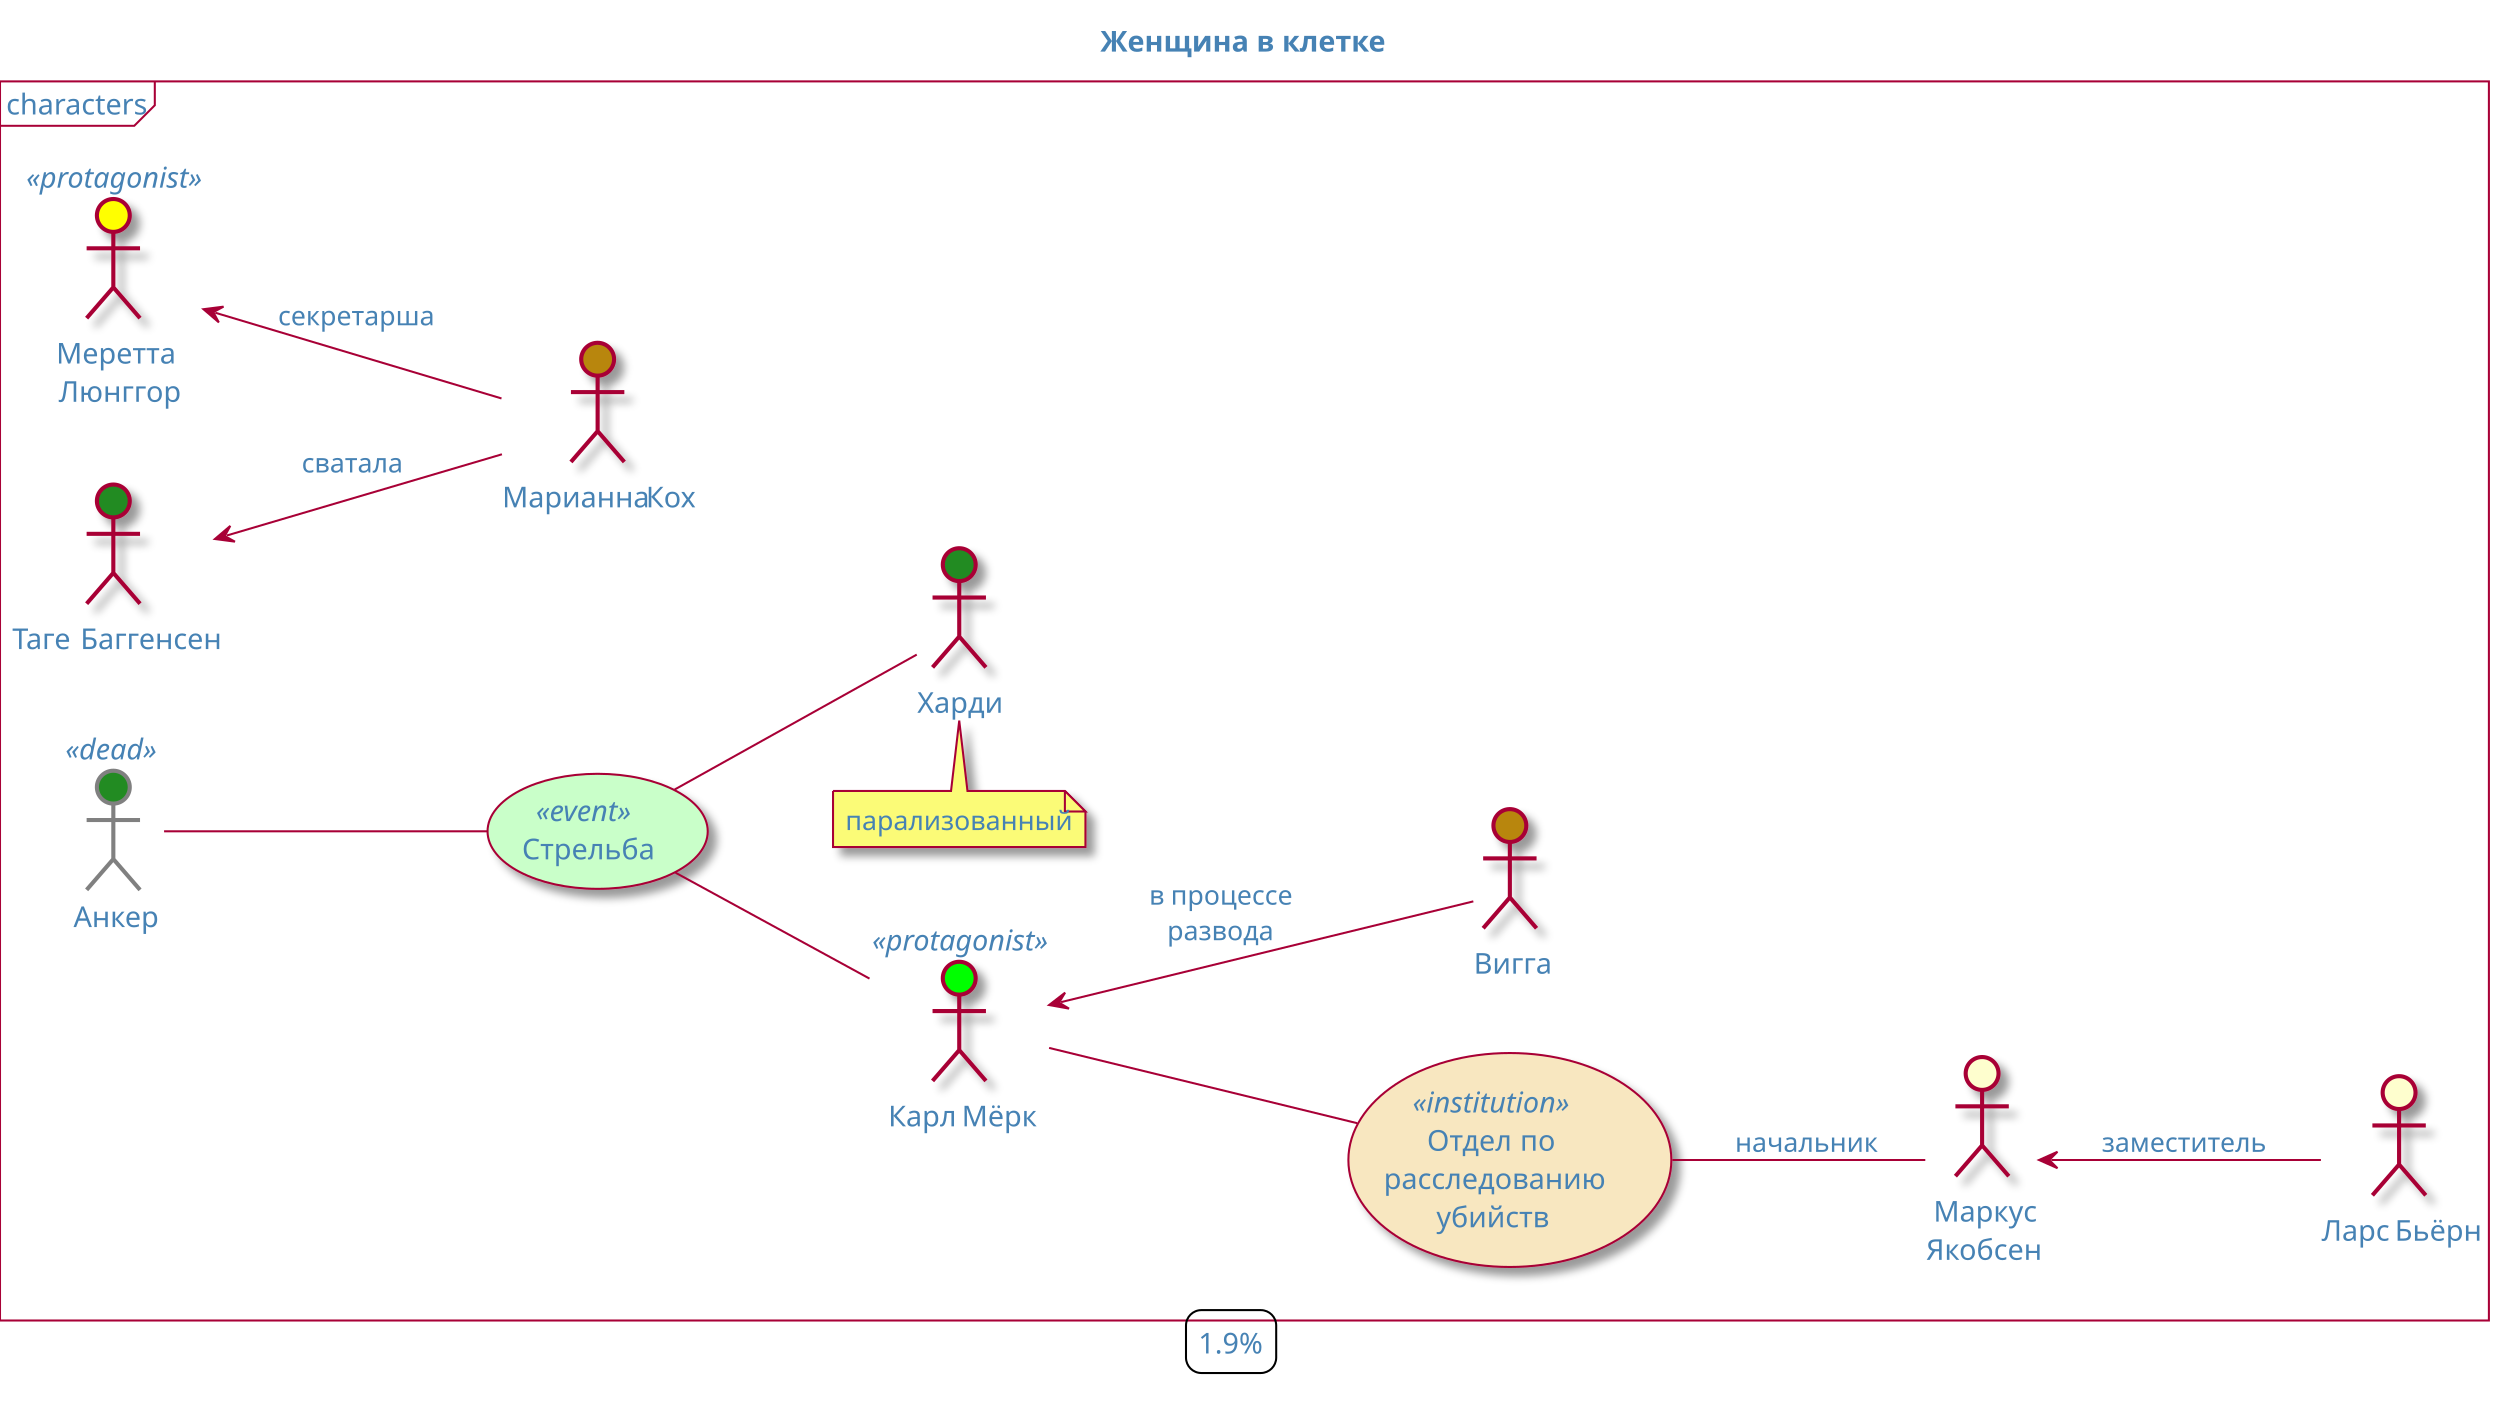
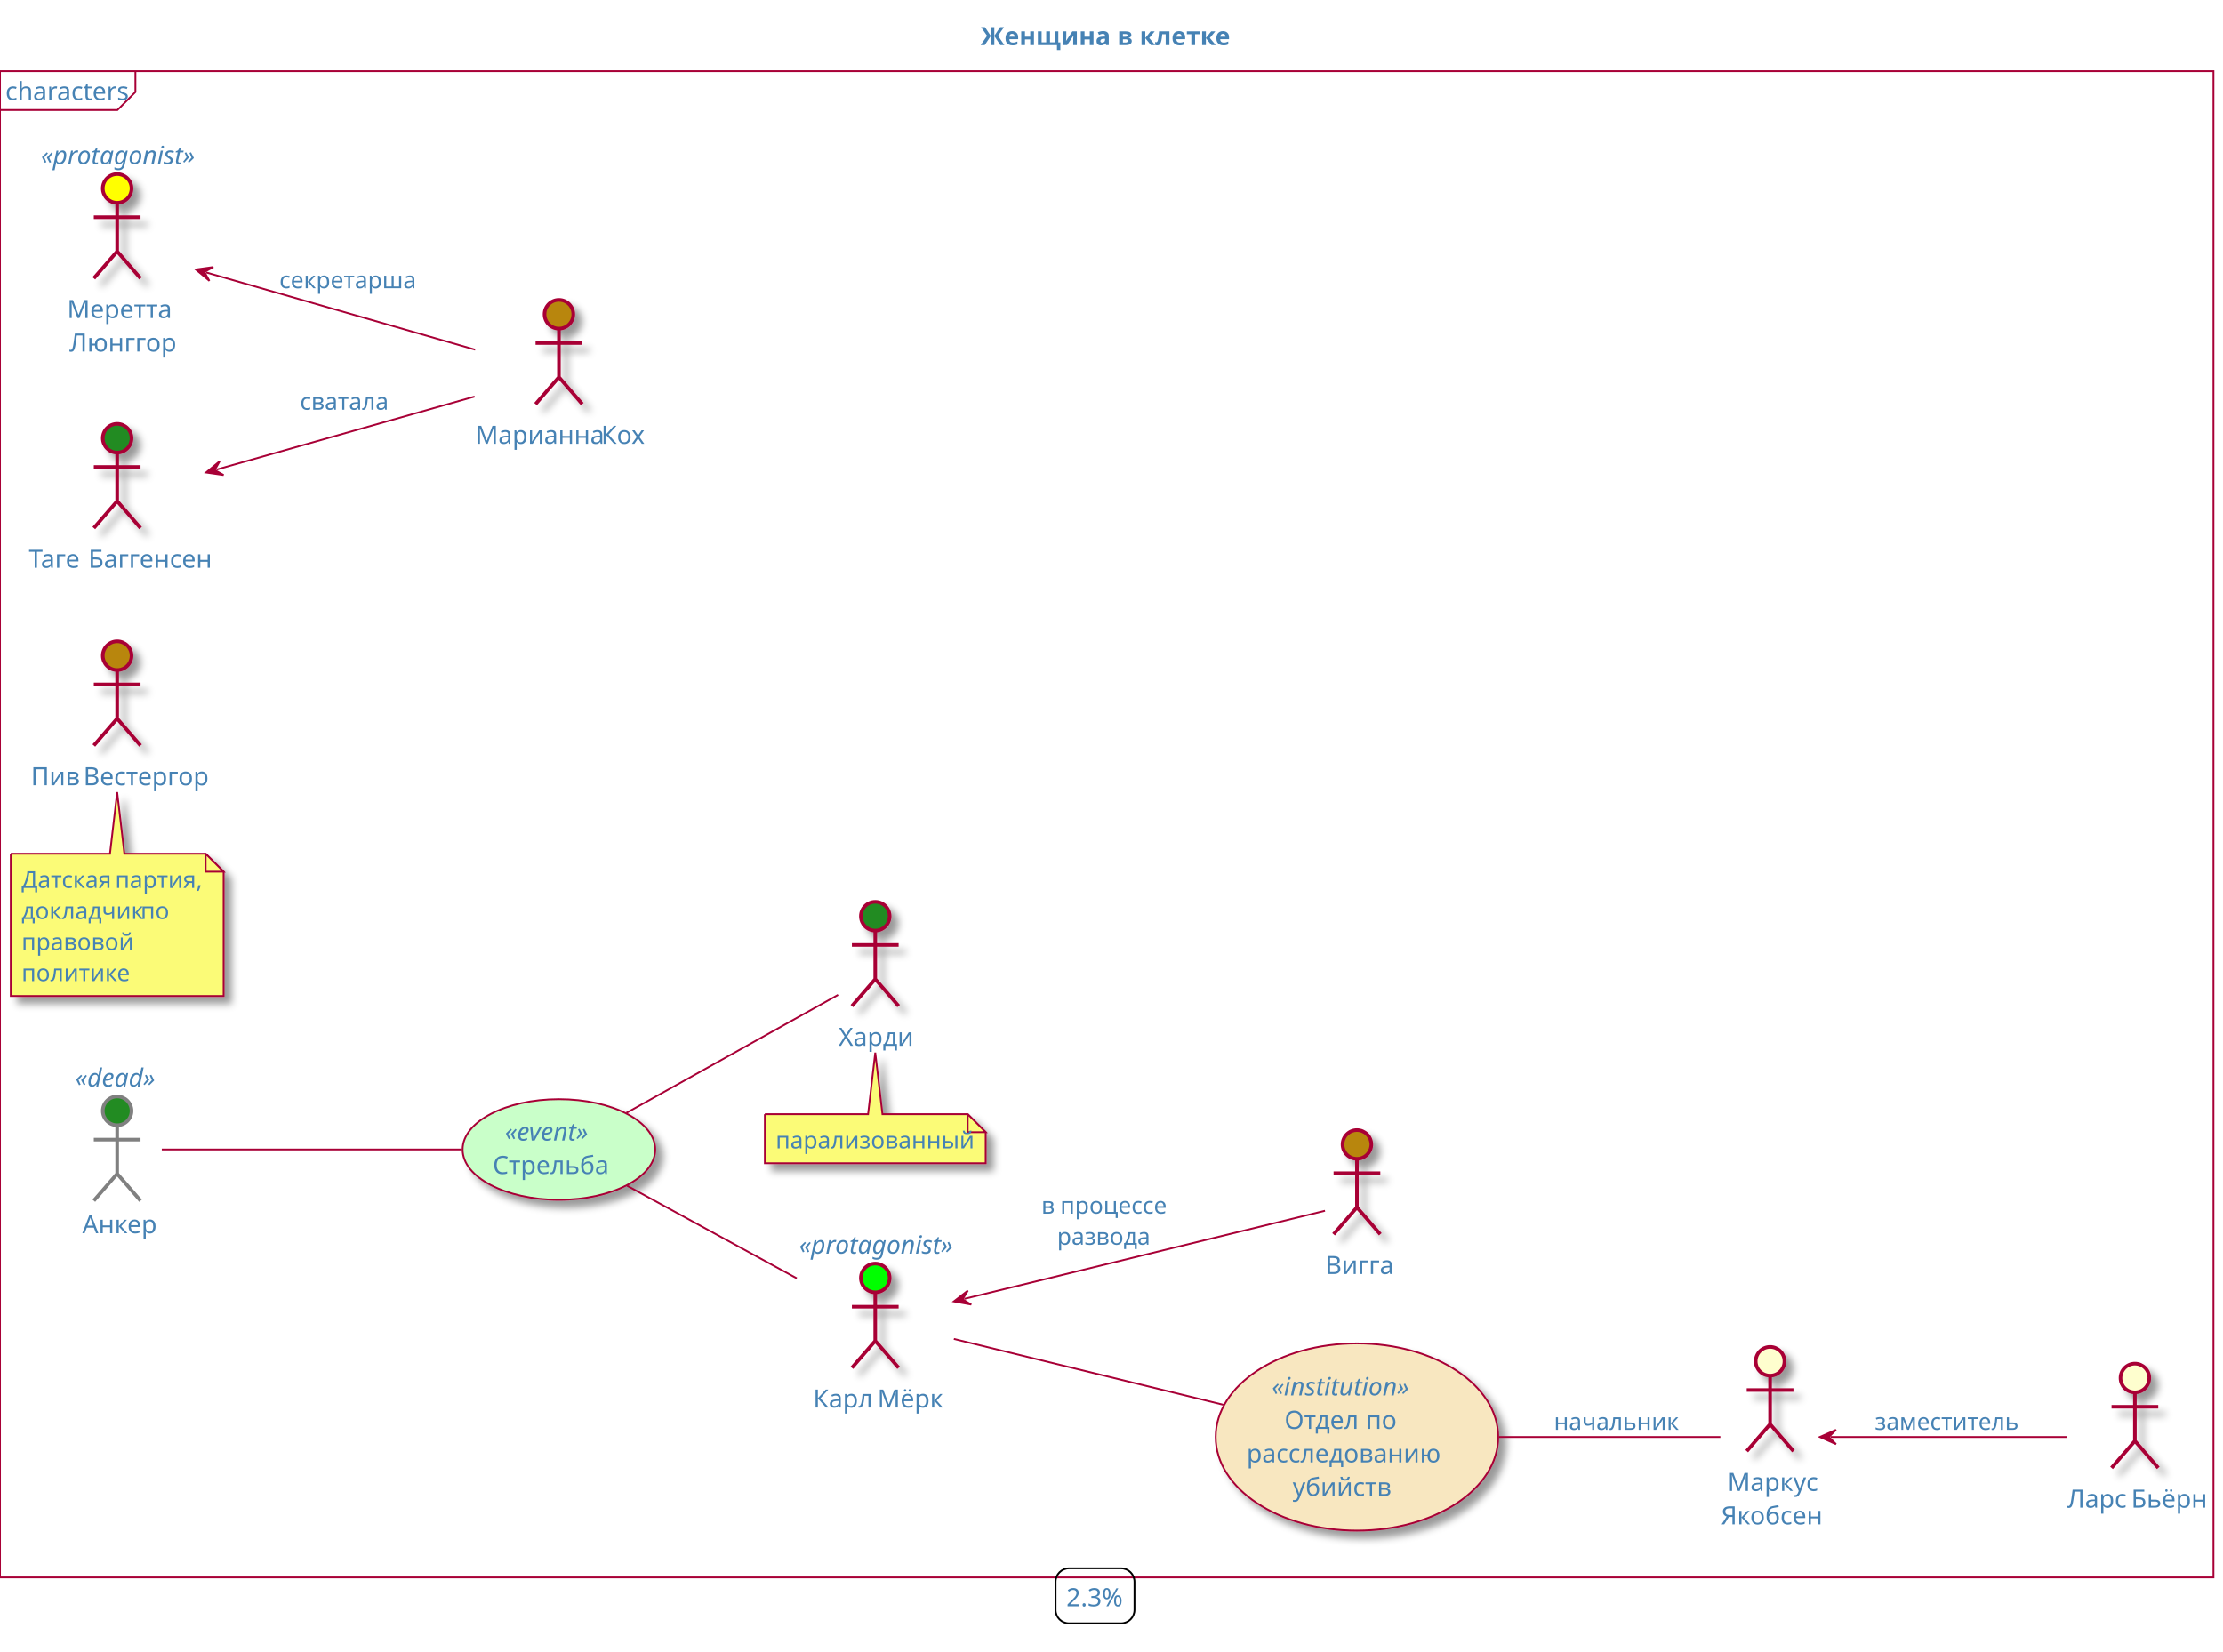
- <svg xmlns="http://www.w3.org/2000/svg" contentStyleType="text/css" data-diagram-type="DESCRIPTION" height="684px" preserveAspectRatio="none" style="width:1217px;height:684px;" version="1.1" viewBox="0 0 1217 684" width="1217px" zoomAndPan="magnify">
+ <svg xmlns="http://www.w3.org/2000/svg" contentStyleType="text/css" data-diagram-type="DESCRIPTION" height="919px" preserveAspectRatio="none" style="width:1237px;height:919px;" version="1.1" viewBox="0 0 1237 919" width="1237px" zoomAndPan="magnify">
  <defs>
-     <filter height="300%" id="f1vfjl5bnms927" width="300%" x="-1" y="-1">
+     <filter height="300%" id="f1p8kx52hdpfja" width="300%" x="-1" y="-1">
      <feGaussianBlur result="blurOut" stdDeviation="2" />
      <feColorMatrix in="blurOut" result="blurOut2" type="matrix" values="0 0 0 0 0 0 0 0 0 0 0 0 0 0 0 0 0 0 .4 0" />
      <feOffset dx="4" dy="4" in="blurOut2" result="blurOut3" />
      <feBlend in="SourceGraphic" in2="blurOut3" mode="normal" />
    </filter>
  </defs>
  <g>
-     <text fill="#4682B4" font-family="sans-serif" font-size="14" font-weight="bold" lengthAdjust="spacing" textLength="127.278" x="535.658" y="25.107">Женщина в клетке</text>
-     <rect fill="none" height="603.2" style="stroke:#A80036;stroke-width:1;" width="1211.595" x="0" y="39.621" />
+     <text fill="#4682B4" font-family="sans-serif" font-size="14" font-weight="bold" lengthAdjust="spacing" textLength="127.278" x="545.703" y="25.107">Женщина в клетке</text>
+     <rect fill="none" height="838.2" style="stroke:#A80036;stroke-width:1;" width="1231.685" x="0" y="39.621" />
    <path d="M75.358,39.621 L75.358,51.242 L65.358,61.242 L0,61.242" fill="none" style="stroke:#A80036;stroke-width:1;" />
    <text fill="#4682B4" font-family="sans-serif" font-size="14" lengthAdjust="spacing" textLength="65.358" x="3" y="55.728">characters</text>
    <g class="entity" data-entity="caged" data-source-line="10" data-uid="ent0002" id="entity_caged">
-       <ellipse cx="55.17" cy="104.877" fill="#FFFF00" filter="url(#f1vfjl5bnms927)" rx="8" ry="8" style="stroke:#A80036;stroke-width:2;" />
-       <path d="M55.17,112.877 L55.17,139.877 M42.17,120.877 L68.17,120.877 M55.17,139.877 L42.17,154.877 M55.17,139.877 L68.17,154.877" fill="none" filter="url(#f1vfjl5bnms927)" style="stroke:#A80036;stroke-width:2;" />
-       <text fill="#4682B4" font-family="sans-serif" font-size="14" lengthAdjust="spacing" textLength="55.631" x="27.355" y="176.984">Меретта</text>
-       <text fill="#4682B4" font-family="sans-serif" font-size="14" lengthAdjust="spacing" textLength="53.204" x="28.568" y="195.606">Люнггор</text>
-       <text fill="#4682B4" font-family="sans-serif" font-size="14" font-style="italic" lengthAdjust="spacing" textLength="84.841" x="12.75" y="91.363">«protagonist»</text>
+       <ellipse cx="65.21" cy="104.877" fill="#FFFF00" filter="url(#f1p8kx52hdpfja)" rx="8" ry="8" style="stroke:#A80036;stroke-width:2;" />
+       <path d="M65.21,112.877 L65.21,139.877 M52.21,120.877 L78.21,120.877 M65.21,139.877 L52.21,154.877 M65.21,139.877 L78.21,154.877" fill="none" filter="url(#f1p8kx52hdpfja)" style="stroke:#A80036;stroke-width:2;" />
+       <text fill="#4682B4" font-family="sans-serif" font-size="14" lengthAdjust="spacing" textLength="55.631" x="37.395" y="176.984">Меретта</text>
+       <text fill="#4682B4" font-family="sans-serif" font-size="14" lengthAdjust="spacing" textLength="53.204" x="38.608" y="195.606">Люнггор</text>
+       <text fill="#4682B4" font-family="sans-serif" font-size="14" font-style="italic" lengthAdjust="spacing" textLength="84.841" x="22.79" y="91.363">«protagonist»</text>
    </g>
    <g class="entity" data-entity="he" data-source-line="12" data-uid="ent0003" id="entity_he">
-       <ellipse cx="466.96" cy="476.187" fill="#00FF00" filter="url(#f1vfjl5bnms927)" rx="8" ry="8" style="stroke:#A80036;stroke-width:2;" />
-       <path d="M466.96,484.187 L466.96,511.187 M453.96,492.187 L479.96,492.187 M466.96,511.187 L453.96,526.187 M466.96,511.187 L479.96,526.187" fill="none" filter="url(#f1vfjl5bnms927)" style="stroke:#A80036;stroke-width:2;" />
-       <text fill="#4682B4" font-family="sans-serif" font-size="14" lengthAdjust="spacing" textLength="31.896" x="432.388" y="548.294">Карл</text>
-       <text fill="#4682B4" font-family="sans-serif" font-size="14" lengthAdjust="spacing" textLength="3.89" x="464.284" y="548.294"> </text>
-       <text fill="#4682B4" font-family="sans-serif" font-size="14" lengthAdjust="spacing" textLength="33.359" x="468.174" y="548.294">Мёрк</text>
-       <text fill="#4682B4" font-family="sans-serif" font-size="14" font-style="italic" lengthAdjust="spacing" textLength="84.841" x="424.54" y="462.673">«protagonist»</text>
+       <ellipse cx="487.04" cy="711.187" fill="#00FF00" filter="url(#f1p8kx52hdpfja)" rx="8" ry="8" style="stroke:#A80036;stroke-width:2;" />
+       <path d="M487.04,719.187 L487.04,746.187 M474.04,727.187 L500.04,727.187 M487.04,746.187 L474.04,761.187 M487.04,746.187 L500.04,761.187" fill="none" filter="url(#f1p8kx52hdpfja)" style="stroke:#A80036;stroke-width:2;" />
+       <text fill="#4682B4" font-family="sans-serif" font-size="14" lengthAdjust="spacing" textLength="31.896" x="452.468" y="783.294">Карл</text>
+       <text fill="#4682B4" font-family="sans-serif" font-size="14" lengthAdjust="spacing" textLength="3.89" x="484.364" y="783.294"> </text>
+       <text fill="#4682B4" font-family="sans-serif" font-size="14" lengthAdjust="spacing" textLength="33.359" x="488.254" y="783.294">Мёрк</text>
+       <text fill="#4682B4" font-family="sans-serif" font-size="14" font-style="italic" lengthAdjust="spacing" textLength="84.841" x="444.62" y="697.673">«protagonist»</text>
    </g>
    <g class="entity" data-entity="wife" data-source-line="14" data-uid="ent0004" id="entity_wife">
-       <ellipse cx="734.999" cy="401.876" fill="#B8860B" filter="url(#f1vfjl5bnms927)" rx="8" ry="8" style="stroke:#A80036;stroke-width:2;" />
-       <path d="M734.999,409.876 L734.999,436.876 M721.999,417.876 L747.999,417.876 M734.999,436.876 L721.999,451.876 M734.999,436.876 L747.999,451.876" fill="none" filter="url(#f1vfjl5bnms927)" style="stroke:#A80036;stroke-width:2;" />
-       <text fill="#4682B4" font-family="sans-serif" font-size="14" lengthAdjust="spacing" textLength="35.157" x="717.42" y="473.983">Вигга</text>
+       <ellipse cx="755.079" cy="636.876" fill="#B8860B" filter="url(#f1p8kx52hdpfja)" rx="8" ry="8" style="stroke:#A80036;stroke-width:2;" />
+       <path d="M755.079,644.876 L755.079,671.876 M742.079,652.876 L768.079,652.876 M755.079,671.876 L742.079,686.876 M755.079,671.876 L768.079,686.876" fill="none" filter="url(#f1p8kx52hdpfja)" style="stroke:#A80036;stroke-width:2;" />
+       <text fill="#4682B4" font-family="sans-serif" font-size="14" lengthAdjust="spacing" textLength="35.157" x="737.5" y="708.983">Вигга</text>
    </g>
    <g class="entity" data-entity="paralized" data-source-line="17" data-uid="ent0006" id="entity_paralized">
-       <ellipse cx="466.96" cy="274.876" fill="#228B22" filter="url(#f1vfjl5bnms927)" rx="8" ry="8" style="stroke:#A80036;stroke-width:2;" />
-       <path d="M466.96,282.876 L466.96,309.876 M453.96,290.876 L479.96,290.876 M466.96,309.876 L453.96,324.876 M466.96,309.876 L479.96,324.876" fill="none" filter="url(#f1vfjl5bnms927)" style="stroke:#A80036;stroke-width:2;" />
-       <text fill="#4682B4" font-family="sans-serif" font-size="14" lengthAdjust="spacing" textLength="40.899" x="446.51" y="346.983">Харди</text>
+       <ellipse cx="487.04" cy="509.876" fill="#228B22" filter="url(#f1p8kx52hdpfja)" rx="8" ry="8" style="stroke:#A80036;stroke-width:2;" />
+       <path d="M487.04,517.876 L487.04,544.876 M474.04,525.876 L500.04,525.876 M487.04,544.876 L474.04,559.876 M487.04,544.876 L500.04,559.876" fill="none" filter="url(#f1p8kx52hdpfja)" style="stroke:#A80036;stroke-width:2;" />
+       <text fill="#4682B4" font-family="sans-serif" font-size="14" lengthAdjust="spacing" textLength="40.899" x="466.59" y="581.983">Харди</text>
    </g>
    <g class="entity" data-entity="GMN7" data-source-line="18" data-uid="ent0008" id="entity_GMN7">
-       <path d="M405.52,385.036 L405.52,412.327 A0,0 0 0 0 405.52,412.327 L528.387,412.327 A0,0 0 0 0 528.387,412.327 L528.387,395.036 L518.387,385.036 L470.96,385.036 L466.96,350.776 L462.96,385.036 L405.52,385.036 A0,0 0 0 0 405.52,385.036" fill="#FBFB77" filter="url(#f1vfjl5bnms927)" style="stroke:#A80036;stroke-width:1;" />
-       <path d="M518.387,385.036 L518.387,395.036 L528.387,395.036 L518.387,385.036" fill="#FBFB77" style="stroke:#A80036;stroke-width:1;" />
-       <text fill="#4682B4" font-family="sans-serif" font-size="13" lengthAdjust="spacing" textLength="101.867" x="411.52" y="404.064">парализованный</text>
+       <path d="M425.61,620.036 L425.61,647.327 A0,0 0 0 0 425.61,647.327 L548.477,647.327 A0,0 0 0 0 548.477,647.327 L548.477,630.036 L538.477,620.036 L491.04,620.036 L487.04,585.776 L483.04,620.036 L425.61,620.036 A0,0 0 0 0 425.61,620.036" fill="#FBFB77" filter="url(#f1p8kx52hdpfja)" style="stroke:#A80036;stroke-width:1;" />
+       <path d="M538.477,620.036 L538.477,630.036 L548.477,630.036 L538.477,620.036" fill="#FBFB77" style="stroke:#A80036;stroke-width:1;" />
+       <text fill="#4682B4" font-family="sans-serif" font-size="13" lengthAdjust="spacing" textLength="101.867" x="431.61" y="639.064">парализованный</text>
    </g>
    <g class="entity" data-entity="anker" data-source-line="20" data-uid="ent0010" id="entity_anker">
-       <ellipse cx="55.168" cy="383.187" fill="#228B22" rx="8" ry="8" style="stroke:#808080;stroke-width:2;" />
-       <path d="M55.168,391.187 L55.168,418.187 M42.168,399.187 L68.168,399.187 M55.168,418.187 L42.168,433.187 M55.168,418.187 L68.168,433.187" fill="none" style="stroke:#808080;stroke-width:2;" />
-       <text fill="#4682B4" font-family="sans-serif" font-size="14" lengthAdjust="spacing" textLength="38.767" x="35.785" y="451.294">Анкер</text>
-       <text fill="#4682B4" font-family="sans-serif" font-size="14" font-style="italic" lengthAdjust="spacing" textLength="46.717" x="31.81" y="369.673">«dead»</text>
+       <ellipse cx="65.208" cy="618.187" fill="#228B22" rx="8" ry="8" style="stroke:#808080;stroke-width:2;" />
+       <path d="M65.208,626.187 L65.208,653.187 M52.208,634.187 L78.208,634.187 M65.208,653.187 L52.208,668.187 M65.208,653.187 L78.208,668.187" fill="none" style="stroke:#808080;stroke-width:2;" />
+       <text fill="#4682B4" font-family="sans-serif" font-size="14" lengthAdjust="spacing" textLength="38.767" x="45.825" y="686.294">Анкер</text>
+       <text fill="#4682B4" font-family="sans-serif" font-size="14" font-style="italic" lengthAdjust="spacing" textLength="46.717" x="41.85" y="604.673">«dead»</text>
    </g>
    <g class="entity" data-entity="shooting" data-source-line="22" data-uid="ent0011" id="entity_shooting">
-       <ellipse cx="290.931" cy="404.687" fill="#C9FFC9" filter="url(#f1vfjl5bnms927)" rx="53.591" ry="28.001" style="stroke:#A80036;stroke-width:1;" />
-       <text fill="#4682B4" font-family="sans-serif" font-size="14" font-style="italic" lengthAdjust="spacing" textLength="49.82" x="260.864" y="399.701">«event»</text>
-       <text fill="#4682B4" font-family="sans-serif" font-size="14" lengthAdjust="spacing" textLength="63.362" x="254.093" y="418.322">Стрельба</text>
+       <ellipse cx="311.011" cy="639.687" fill="#C9FFC9" filter="url(#f1p8kx52hdpfja)" rx="53.591" ry="28.001" style="stroke:#A80036;stroke-width:1;" />
+       <text fill="#4682B4" font-family="sans-serif" font-size="14" font-style="italic" lengthAdjust="spacing" textLength="49.82" x="280.944" y="634.701">«event»</text>
+       <text fill="#4682B4" font-family="sans-serif" font-size="14" lengthAdjust="spacing" textLength="63.362" x="274.173" y="653.322">Стрельба</text>
    </g>
    <g class="entity" data-entity="baggensen" data-source-line="28" data-uid="ent0015" id="entity_baggensen">
-       <ellipse cx="55.171" cy="243.876" fill="#228B22" filter="url(#f1vfjl5bnms927)" rx="8" ry="8" style="stroke:#A80036;stroke-width:2;" />
-       <path d="M55.171,251.876 L55.171,278.876 M42.171,259.876 L68.171,259.876 M55.171,278.876 L42.171,293.876 M55.171,278.876 L68.171,293.876" fill="none" filter="url(#f1vfjl5bnms927)" style="stroke:#A80036;stroke-width:2;" />
-       <text fill="#4682B4" font-family="sans-serif" font-size="14" lengthAdjust="spacing" textLength="29.23" x="6" y="315.983">Таге</text>
-       <text fill="#4682B4" font-family="sans-serif" font-size="14" lengthAdjust="spacing" textLength="3.89" x="35.23" y="315.983"> </text>
-       <text fill="#4682B4" font-family="sans-serif" font-size="14" lengthAdjust="spacing" textLength="65.222" x="39.12" y="315.983">Баггенсен</text>
+       <ellipse cx="65.211" cy="243.876" fill="#228B22" filter="url(#f1p8kx52hdpfja)" rx="8" ry="8" style="stroke:#A80036;stroke-width:2;" />
+       <path d="M65.211,251.876 L65.211,278.876 M52.211,259.876 L78.211,259.876 M65.211,278.876 L52.211,293.876 M65.211,278.876 L78.211,293.876" fill="none" filter="url(#f1p8kx52hdpfja)" style="stroke:#A80036;stroke-width:2;" />
+       <text fill="#4682B4" font-family="sans-serif" font-size="14" lengthAdjust="spacing" textLength="29.23" x="16.04" y="315.983">Таге</text>
+       <text fill="#4682B4" font-family="sans-serif" font-size="14" lengthAdjust="spacing" textLength="3.89" x="45.27" y="315.983"> </text>
+       <text fill="#4682B4" font-family="sans-serif" font-size="14" lengthAdjust="spacing" textLength="65.222" x="49.16" y="315.983">Баггенсен</text>
    </g>
    <g class="entity" data-entity="secretary" data-source-line="30" data-uid="ent0016" id="entity_secretary">
-       <ellipse cx="290.93" cy="174.876" fill="#B8860B" filter="url(#f1vfjl5bnms927)" rx="8" ry="8" style="stroke:#A80036;stroke-width:2;" />
-       <path d="M290.93,182.876 L290.93,209.876 M277.93,190.876 L303.93,190.876 M290.93,209.876 L277.93,224.876 M290.93,209.876 L303.93,224.876" fill="none" filter="url(#f1vfjl5bnms927)" style="stroke:#A80036;stroke-width:2;" />
-       <text fill="#4682B4" font-family="sans-serif" font-size="14" lengthAdjust="spacing" textLength="66.09" x="244.47" y="246.983">Марианна</text>
-       <text fill="#4682B4" font-family="sans-serif" font-size="14" lengthAdjust="spacing" textLength="3.89" x="310.56" y="246.983"> </text>
-       <text fill="#4682B4" font-family="sans-serif" font-size="14" lengthAdjust="spacing" textLength="22.941" x="314.45" y="246.983">Кох</text>
+       <ellipse cx="311.01" cy="174.876" fill="#B8860B" filter="url(#f1p8kx52hdpfja)" rx="8" ry="8" style="stroke:#A80036;stroke-width:2;" />
+       <path d="M311.01,182.876 L311.01,209.876 M298.01,190.876 L324.01,190.876 M311.01,209.876 L298.01,224.876 M311.01,209.876 L324.01,224.876" fill="none" filter="url(#f1p8kx52hdpfja)" style="stroke:#A80036;stroke-width:2;" />
+       <text fill="#4682B4" font-family="sans-serif" font-size="14" lengthAdjust="spacing" textLength="66.09" x="264.55" y="246.983">Марианна</text>
+       <text fill="#4682B4" font-family="sans-serif" font-size="14" lengthAdjust="spacing" textLength="3.89" x="330.64" y="246.983"> </text>
+       <text fill="#4682B4" font-family="sans-serif" font-size="14" lengthAdjust="spacing" textLength="22.941" x="334.529" y="246.983">Кох</text>
    </g>
    <g class="entity" data-entity="murders" data-source-line="36" data-uid="ent0019" id="entity_murders">
-       <ellipse cx="734.998" cy="564.69" fill="#F8E7C0" filter="url(#f1vfjl5bnms927)" rx="78.608" ry="52.074" style="stroke:#A80036;stroke-width:1;" />
-       <text fill="#4682B4" font-family="sans-serif" font-size="14" font-style="italic" lengthAdjust="spacing" textLength="74.717" x="687.629" y="541.562">«institution»</text>
-       <text fill="#4682B4" font-family="sans-serif" font-size="14" lengthAdjust="spacing" textLength="41.426" x="694.646" y="560.183">Отдел</text>
-       <text fill="#4682B4" font-family="sans-serif" font-size="14" lengthAdjust="spacing" textLength="3.89" x="736.072" y="560.183"> </text>
-       <text fill="#4682B4" font-family="sans-serif" font-size="14" lengthAdjust="spacing" textLength="15.367" x="739.962" y="560.183">по</text>
-       <text fill="#4682B4" font-family="sans-serif" font-size="14" lengthAdjust="spacing" textLength="102.758" x="673.609" y="578.804">расследованию</text>
-       <text fill="#4682B4" font-family="sans-serif" font-size="14" lengthAdjust="spacing" textLength="51.509" x="699.233" y="597.425">убийств</text>
+       <ellipse cx="755.078" cy="799.69" fill="#F8E7C0" filter="url(#f1p8kx52hdpfja)" rx="78.608" ry="52.074" style="stroke:#A80036;stroke-width:1;" />
+       <text fill="#4682B4" font-family="sans-serif" font-size="14" font-style="italic" lengthAdjust="spacing" textLength="74.717" x="707.709" y="776.562">«institution»</text>
+       <text fill="#4682B4" font-family="sans-serif" font-size="14" lengthAdjust="spacing" textLength="41.426" x="714.726" y="795.183">Отдел</text>
+       <text fill="#4682B4" font-family="sans-serif" font-size="14" lengthAdjust="spacing" textLength="3.89" x="756.152" y="795.183"> </text>
+       <text fill="#4682B4" font-family="sans-serif" font-size="14" lengthAdjust="spacing" textLength="15.367" x="760.042" y="795.183">по</text>
+       <text fill="#4682B4" font-family="sans-serif" font-size="14" lengthAdjust="spacing" textLength="102.758" x="693.689" y="813.804">расследованию</text>
+       <text fill="#4682B4" font-family="sans-serif" font-size="14" lengthAdjust="spacing" textLength="51.509" x="719.313" y="832.425">убийств</text>
    </g>
    <g class="entity" data-entity="moira" data-source-line="38" data-uid="ent0020" id="entity_moira">
-       <ellipse cx="964.889" cy="522.566" fill="#FEFECE" filter="url(#f1vfjl5bnms927)" rx="8" ry="8" style="stroke:#A80036;stroke-width:2;" />
-       <path d="M964.889,530.566 L964.889,557.566 M951.889,538.566 L977.889,538.566 M964.889,557.566 L951.889,572.566 M964.889,557.566 L977.889,572.566" fill="none" filter="url(#f1vfjl5bnms927)" style="stroke:#A80036;stroke-width:2;" />
-       <text fill="#4682B4" font-family="sans-serif" font-size="14" lengthAdjust="spacing" textLength="47.359" x="941.209" y="594.673">Маркус</text>
-       <text fill="#4682B4" font-family="sans-serif" font-size="14" lengthAdjust="spacing" textLength="54.558" x="937.61" y="613.294">Якобсен</text>
+       <ellipse cx="984.969" cy="757.566" fill="#FEFECE" filter="url(#f1p8kx52hdpfja)" rx="8" ry="8" style="stroke:#A80036;stroke-width:2;" />
+       <path d="M984.969,765.566 L984.969,792.566 M971.969,773.566 L997.969,773.566 M984.969,792.566 L971.969,807.566 M984.969,792.566 L997.969,807.566" fill="none" filter="url(#f1p8kx52hdpfja)" style="stroke:#A80036;stroke-width:2;" />
+       <text fill="#4682B4" font-family="sans-serif" font-size="14" lengthAdjust="spacing" textLength="47.359" x="961.289" y="829.673">Маркус</text>
+       <text fill="#4682B4" font-family="sans-serif" font-size="14" lengthAdjust="spacing" textLength="54.558" x="957.69" y="848.294">Якобсен</text>
    </g>
    <g class="entity" data-entity="lars" data-source-line="44" data-uid="ent0023" id="entity_lars">
-       <ellipse cx="1167.877" cy="531.876" fill="#FEFECE" filter="url(#f1vfjl5bnms927)" rx="8" ry="8" style="stroke:#A80036;stroke-width:2;" />
-       <path d="M1167.877,539.876 L1167.877,566.876 M1154.877,547.876 L1180.877,547.876 M1167.877,566.876 L1154.877,581.876 M1167.877,566.876 L1180.877,581.876" fill="none" filter="url(#f1vfjl5bnms927)" style="stroke:#A80036;stroke-width:2;" />
-       <text fill="#4682B4" font-family="sans-serif" font-size="14" lengthAdjust="spacing" textLength="31.76" x="1130.16" y="603.983">Ларс</text>
-       <text fill="#4682B4" font-family="sans-serif" font-size="14" lengthAdjust="spacing" textLength="3.89" x="1161.92" y="603.983"> </text>
-       <text fill="#4682B4" font-family="sans-serif" font-size="14" lengthAdjust="spacing" textLength="39.785" x="1165.809" y="603.983">Бьёрн</text>
+       <ellipse cx="1187.967" cy="766.876" fill="#FEFECE" filter="url(#f1p8kx52hdpfja)" rx="8" ry="8" style="stroke:#A80036;stroke-width:2;" />
+       <path d="M1187.967,774.876 L1187.967,801.876 M1174.967,782.876 L1200.967,782.876 M1187.967,801.876 L1174.967,816.876 M1187.967,801.876 L1200.967,816.876" fill="none" filter="url(#f1p8kx52hdpfja)" style="stroke:#A80036;stroke-width:2;" />
+       <text fill="#4682B4" font-family="sans-serif" font-size="14" lengthAdjust="spacing" textLength="31.76" x="1150.25" y="838.983">Ларс</text>
+       <text fill="#4682B4" font-family="sans-serif" font-size="14" lengthAdjust="spacing" textLength="3.89" x="1182.01" y="838.983"> </text>
+       <text fill="#4682B4" font-family="sans-serif" font-size="14" lengthAdjust="spacing" textLength="39.785" x="1185.899" y="838.983">Бьёрн</text>
+     </g>
+     <g class="entity" data-entity="vestegor" data-source-line="48" data-uid="ent0025" id="entity_vestegor">
+       <ellipse cx="65.209" cy="364.876" fill="#B8860B" filter="url(#f1p8kx52hdpfja)" rx="8" ry="8" style="stroke:#A80036;stroke-width:2;" />
+       <path d="M65.209,372.876 L65.209,399.876 M52.209,380.876 L78.209,380.876 M65.209,399.876 L52.209,414.876 M65.209,399.876 L78.209,414.876" fill="none" filter="url(#f1p8kx52hdpfja)" style="stroke:#A80036;stroke-width:2;" />
+       <text fill="#4682B4" font-family="sans-serif" font-size="14" lengthAdjust="spacing" textLength="25.32" x="17.21" y="436.983">Пив</text>
+       <text fill="#4682B4" font-family="sans-serif" font-size="14" lengthAdjust="spacing" textLength="3.89" x="42.53" y="436.983"> </text>
+       <text fill="#4682B4" font-family="sans-serif" font-size="14" lengthAdjust="spacing" textLength="66.787" x="46.42" y="436.983">Вестергор</text>
+     </g>
+     <g class="entity" data-entity="GMN26" data-source-line="49" data-uid="ent0027" id="entity_GMN26">
+       <path d="M6,475.106 L6,554.27 A0,0 0 0 0 6,554.27 L124.424,554.27 A0,0 0 0 0 124.424,554.27 L124.424,485.106 L114.424,475.106 L69.21,475.106 L65.21,440.826 L61.21,475.106 L6,475.106 A0,0 0 0 0 6,475.106" fill="#FBFB77" filter="url(#f1p8kx52hdpfja)" style="stroke:#A80036;stroke-width:1;" />
+       <path d="M114.424,475.106 L114.424,485.106 L124.424,485.106 L114.424,475.106" fill="#FBFB77" style="stroke:#A80036;stroke-width:1;" />
+       <text fill="#4682B4" font-family="sans-serif" font-size="13" lengthAdjust="spacing" textLength="48.445" x="12" y="494.134">Датская</text>
+       <text fill="#4682B4" font-family="sans-serif" font-size="13" lengthAdjust="spacing" textLength="3.612" x="60.445" y="494.134"> </text>
+       <text fill="#4682B4" font-family="sans-serif" font-size="13" lengthAdjust="spacing" textLength="45.367" x="64.057" y="494.134">партия,</text>
+       <text fill="#4682B4" font-family="sans-serif" font-size="13" lengthAdjust="spacing" textLength="62.626" x="12" y="511.425">докладчик</text>
+       <text fill="#4682B4" font-family="sans-serif" font-size="13" lengthAdjust="spacing" textLength="3.612" x="74.626" y="511.425"> </text>
+       <text fill="#4682B4" font-family="sans-serif" font-size="13" lengthAdjust="spacing" textLength="14.27" x="78.238" y="511.425">по</text>
+       <text fill="#4682B4" font-family="sans-serif" font-size="13" lengthAdjust="spacing" textLength="57.034" x="12" y="528.716">правовой</text>
+       <text fill="#4682B4" font-family="sans-serif" font-size="13" lengthAdjust="spacing" textLength="55.25" x="12" y="546.007">политике</text>
    </g>
    <g class="link" data-entity-1="he" data-entity-2="wife" data-source-line="15" data-uid="lnk5" id="link_he_wife">
-       <path d="M516.529,487.821 C576.308,473.211 676.32,448.776 717.22,438.786" fill="none" id="he-backto-wife" style="stroke:#A80036;stroke-width:1;" />
-       <polygon fill="#A80036" points="510.7,489.246,520.392,490.995,515.557,488.059,518.493,483.224,510.7,489.246" style="stroke:#A80036;stroke-width:1;" />
-       <text fill="#4682B4" font-family="sans-serif" font-size="13" lengthAdjust="spacing" textLength="6.906" x="559.39" y="440.394">в</text>
-       <text fill="#4682B4" font-family="sans-serif" font-size="13" lengthAdjust="spacing" textLength="3.612" x="566.296" y="440.394"> </text>
-       <text fill="#4682B4" font-family="sans-serif" font-size="13" lengthAdjust="spacing" textLength="56.405" x="569.908" y="440.394">процессе</text>
-       <text fill="#4682B4" font-family="sans-serif" font-size="13" lengthAdjust="spacing" textLength="49.372" x="568.166" y="457.685">развода</text>
+       <path d="M536.609,722.821 C596.389,708.211 696.4,683.776 737.3,673.786" fill="none" id="he-backto-wife" style="stroke:#A80036;stroke-width:1;" />
+       <polygon fill="#A80036" points="530.78,724.246,540.472,725.995,535.637,723.059,538.573,718.223,530.78,724.246" style="stroke:#A80036;stroke-width:1;" />
+       <text fill="#4682B4" font-family="sans-serif" font-size="13" lengthAdjust="spacing" textLength="6.906" x="579.47" y="675.394">в</text>
+       <text fill="#4682B4" font-family="sans-serif" font-size="13" lengthAdjust="spacing" textLength="3.612" x="586.376" y="675.394"> </text>
+       <text fill="#4682B4" font-family="sans-serif" font-size="13" lengthAdjust="spacing" textLength="56.405" x="589.988" y="675.394">процессе</text>
+       <text fill="#4682B4" font-family="sans-serif" font-size="13" lengthAdjust="spacing" textLength="49.372" x="588.246" y="692.685">развода</text>
    </g>
    <g class="link" data-entity-1="anker" data-entity-2="shooting" data-source-line="24" data-uid="lnk12" id="link_anker_shooting">
-       <path d="M79.87,404.686 C116.55,404.686 187.97,404.686 237.28,404.686" fill="none" id="anker-shooting" style="stroke:#A80036;stroke-width:1;" />
+       <path d="M90.03,639.686 C128.49,639.686 205.2,639.686 257.07,639.686" fill="none" id="anker-shooting" style="stroke:#A80036;stroke-width:1;" />
    </g>
    <g class="link" data-entity-1="shooting" data-entity-2="paralized" data-source-line="25" data-uid="lnk13" id="link_shooting_paralized">
-       <path d="M328.41,384.346 C364.29,364.356 417.72,334.576 446.27,318.656" fill="none" id="shooting-paralized" style="stroke:#A80036;stroke-width:1;" />
+       <path d="M348.5,619.346 C384.38,599.356 437.8,569.576 466.36,553.656" fill="none" id="shooting-paralized" style="stroke:#A80036;stroke-width:1;" />
    </g>
    <g class="link" data-entity-1="shooting" data-entity-2="he" data-source-line="26" data-uid="lnk14" id="link_shooting_he">
-       <path d="M328.84,424.836 C356.48,439.916 394.34,460.586 423.28,476.386" fill="none" id="shooting-he" style="stroke:#A80036;stroke-width:1;" />
+       <path d="M348.92,659.836 C376.56,674.916 414.42,695.586 443.36,711.386" fill="none" id="shooting-he" style="stroke:#A80036;stroke-width:1;" />
    </g>
    <g class="link" data-entity-1="caged" data-entity-2="secretary" data-source-line="32" data-uid="lnk17" id="link_caged_secretary">
-       <path d="M104.798,152.247 C145.918,164.557 202.06,181.366 244.13,193.966" fill="none" id="caged-backto-secretary" style="stroke:#A80036;stroke-width:1;" />
-       <polygon fill="#A80036" points="99.05,150.526,106.525,156.939,103.84,151.96,108.819,149.275,99.05,150.526" style="stroke:#A80036;stroke-width:1;" />
-       <text fill="#4682B4" font-family="sans-serif" font-size="13" lengthAdjust="spacing" textLength="71.951" x="135.34" y="158.354">секретарша</text>
+       <path d="M114.727,151.612 C158.287,164.122 219.85,181.796 264.42,194.596" fill="none" id="caged-backto-secretary" style="stroke:#A80036;stroke-width:1;" />
+       <polygon fill="#A80036" points="108.96,149.956,116.506,156.285,113.766,151.336,118.715,148.596,108.96,149.956" style="stroke:#A80036;stroke-width:1;" />
+       <text fill="#4682B4" font-family="sans-serif" font-size="13" lengthAdjust="spacing" textLength="71.951" x="155.42" y="160.384">секретарша</text>
    </g>
    <g class="link" data-entity-1="baggensen" data-entity-2="secretary" data-source-line="34" data-uid="lnk18" id="link_baggensen_secretary">
-       <path d="M110.364,260.687 C151.414,248.567 204.11,233.016 244.34,221.146" fill="none" id="baggensen-backto-secretary" style="stroke:#A80036;stroke-width:1;" />
-       <polygon fill="#A80036" points="104.61,262.386,114.374,263.674,109.405,260.97,112.109,256.001,104.61,262.386" style="stroke:#A80036;stroke-width:1;" />
-       <text fill="#4682B4" font-family="sans-serif" font-size="13" lengthAdjust="spacing" textLength="48.636" x="146.84" y="230.004">сватала</text>
+       <path d="M120.443,261.332 C163.913,249.032 221.46,232.746 264.12,220.676" fill="none" id="baggensen-backto-secretary" style="stroke:#A80036;stroke-width:1;" />
+       <polygon fill="#A80036" points="114.67,262.966,124.419,264.364,119.481,261.604,122.241,256.667,114.67,262.966" style="stroke:#A80036;stroke-width:1;" />
+       <text fill="#4682B4" font-family="sans-serif" font-size="13" lengthAdjust="spacing" textLength="48.636" x="166.92" y="228.004">сватала</text>
    </g>
    <g class="link" data-entity-1="murders" data-entity-2="moira" data-source-line="40" data-uid="lnk21" id="link_murders_moira">
-       <path d="M814.11,564.686 C856.88,564.686 907.16,564.686 937.23,564.686" fill="none" id="murders-moira" style="stroke:#A80036;stroke-width:1;" />
-       <text fill="#4682B4" font-family="sans-serif" font-size="13" lengthAdjust="spacing" textLength="62.899" x="844.61" y="560.714">начальник</text>
+       <path d="M834.19,799.686 C876.96,799.686 927.24,799.686 957.31,799.686" fill="none" id="murders-moira" style="stroke:#A80036;stroke-width:1;" />
+       <text fill="#4682B4" font-family="sans-serif" font-size="13" lengthAdjust="spacing" textLength="62.899" x="864.69" y="795.714">начальник</text>
    </g>
    <g class="link" data-entity-1="he" data-entity-2="murders" data-source-line="42" data-uid="lnk22" id="link_he_murders">
-       <path d="M510.7,510.126 C551.09,519.996 612.51,535.006 660.72,546.786" fill="none" id="he-murders" style="stroke:#A80036;stroke-width:1;" />
+       <path d="M530.78,745.126 C571.18,754.996 632.6,770.006 680.8,781.786" fill="none" id="he-murders" style="stroke:#A80036;stroke-width:1;" />
    </g>
    <g class="link" data-entity-1="moira" data-entity-2="lars" data-source-line="46" data-uid="lnk24" id="link_moira_lars">
-       <path d="M998.58,564.686 C1033.82,564.686 1090.04,564.686 1129.82,564.686" fill="none" id="moira-backto-lars" style="stroke:#A80036;stroke-width:1;" />
-       <polygon fill="#A80036" points="992.58,564.686,1001.58,568.686,997.58,564.686,1001.58,560.686,992.58,564.686" style="stroke:#A80036;stroke-width:1;" />
-       <text fill="#4682B4" font-family="sans-serif" font-size="13" lengthAdjust="spacing" textLength="76.616" x="1023.16" y="560.714">заместитель</text>
+       <path d="M1018.66,799.686 C1053.9,799.686 1110.12,799.686 1149.91,799.686" fill="none" id="moira-backto-lars" style="stroke:#A80036;stroke-width:1;" />
+       <polygon fill="#A80036" points="1012.66,799.686,1021.66,803.686,1017.66,799.686,1021.66,795.686,1012.66,799.686" style="stroke:#A80036;stroke-width:1;" />
+       <text fill="#4682B4" font-family="sans-serif" font-size="13" lengthAdjust="spacing" textLength="76.616" x="1043.25" y="795.714">заместитель</text>
    </g>
-     <rect fill="none" height="30.621" rx="7.5" ry="7.5" style="stroke:#000000;stroke-width:1;" width="43.91" x="577.342" y="637.764" />
-     <text fill="#4682B4" font-family="sans-serif" font-size="14" lengthAdjust="spacing" textLength="31.91" x="583.342" y="658.871">1.9%</text>
+     <rect fill="none" height="30.621" rx="7.5" ry="7.5" style="stroke:#000000;stroke-width:1;" width="43.91" x="587.387" y="872.764" />
+     <text fill="#4682B4" font-family="sans-serif" font-size="14" lengthAdjust="spacing" textLength="31.91" x="593.387" y="893.871">2.3%</text>
  </g>
</svg>
